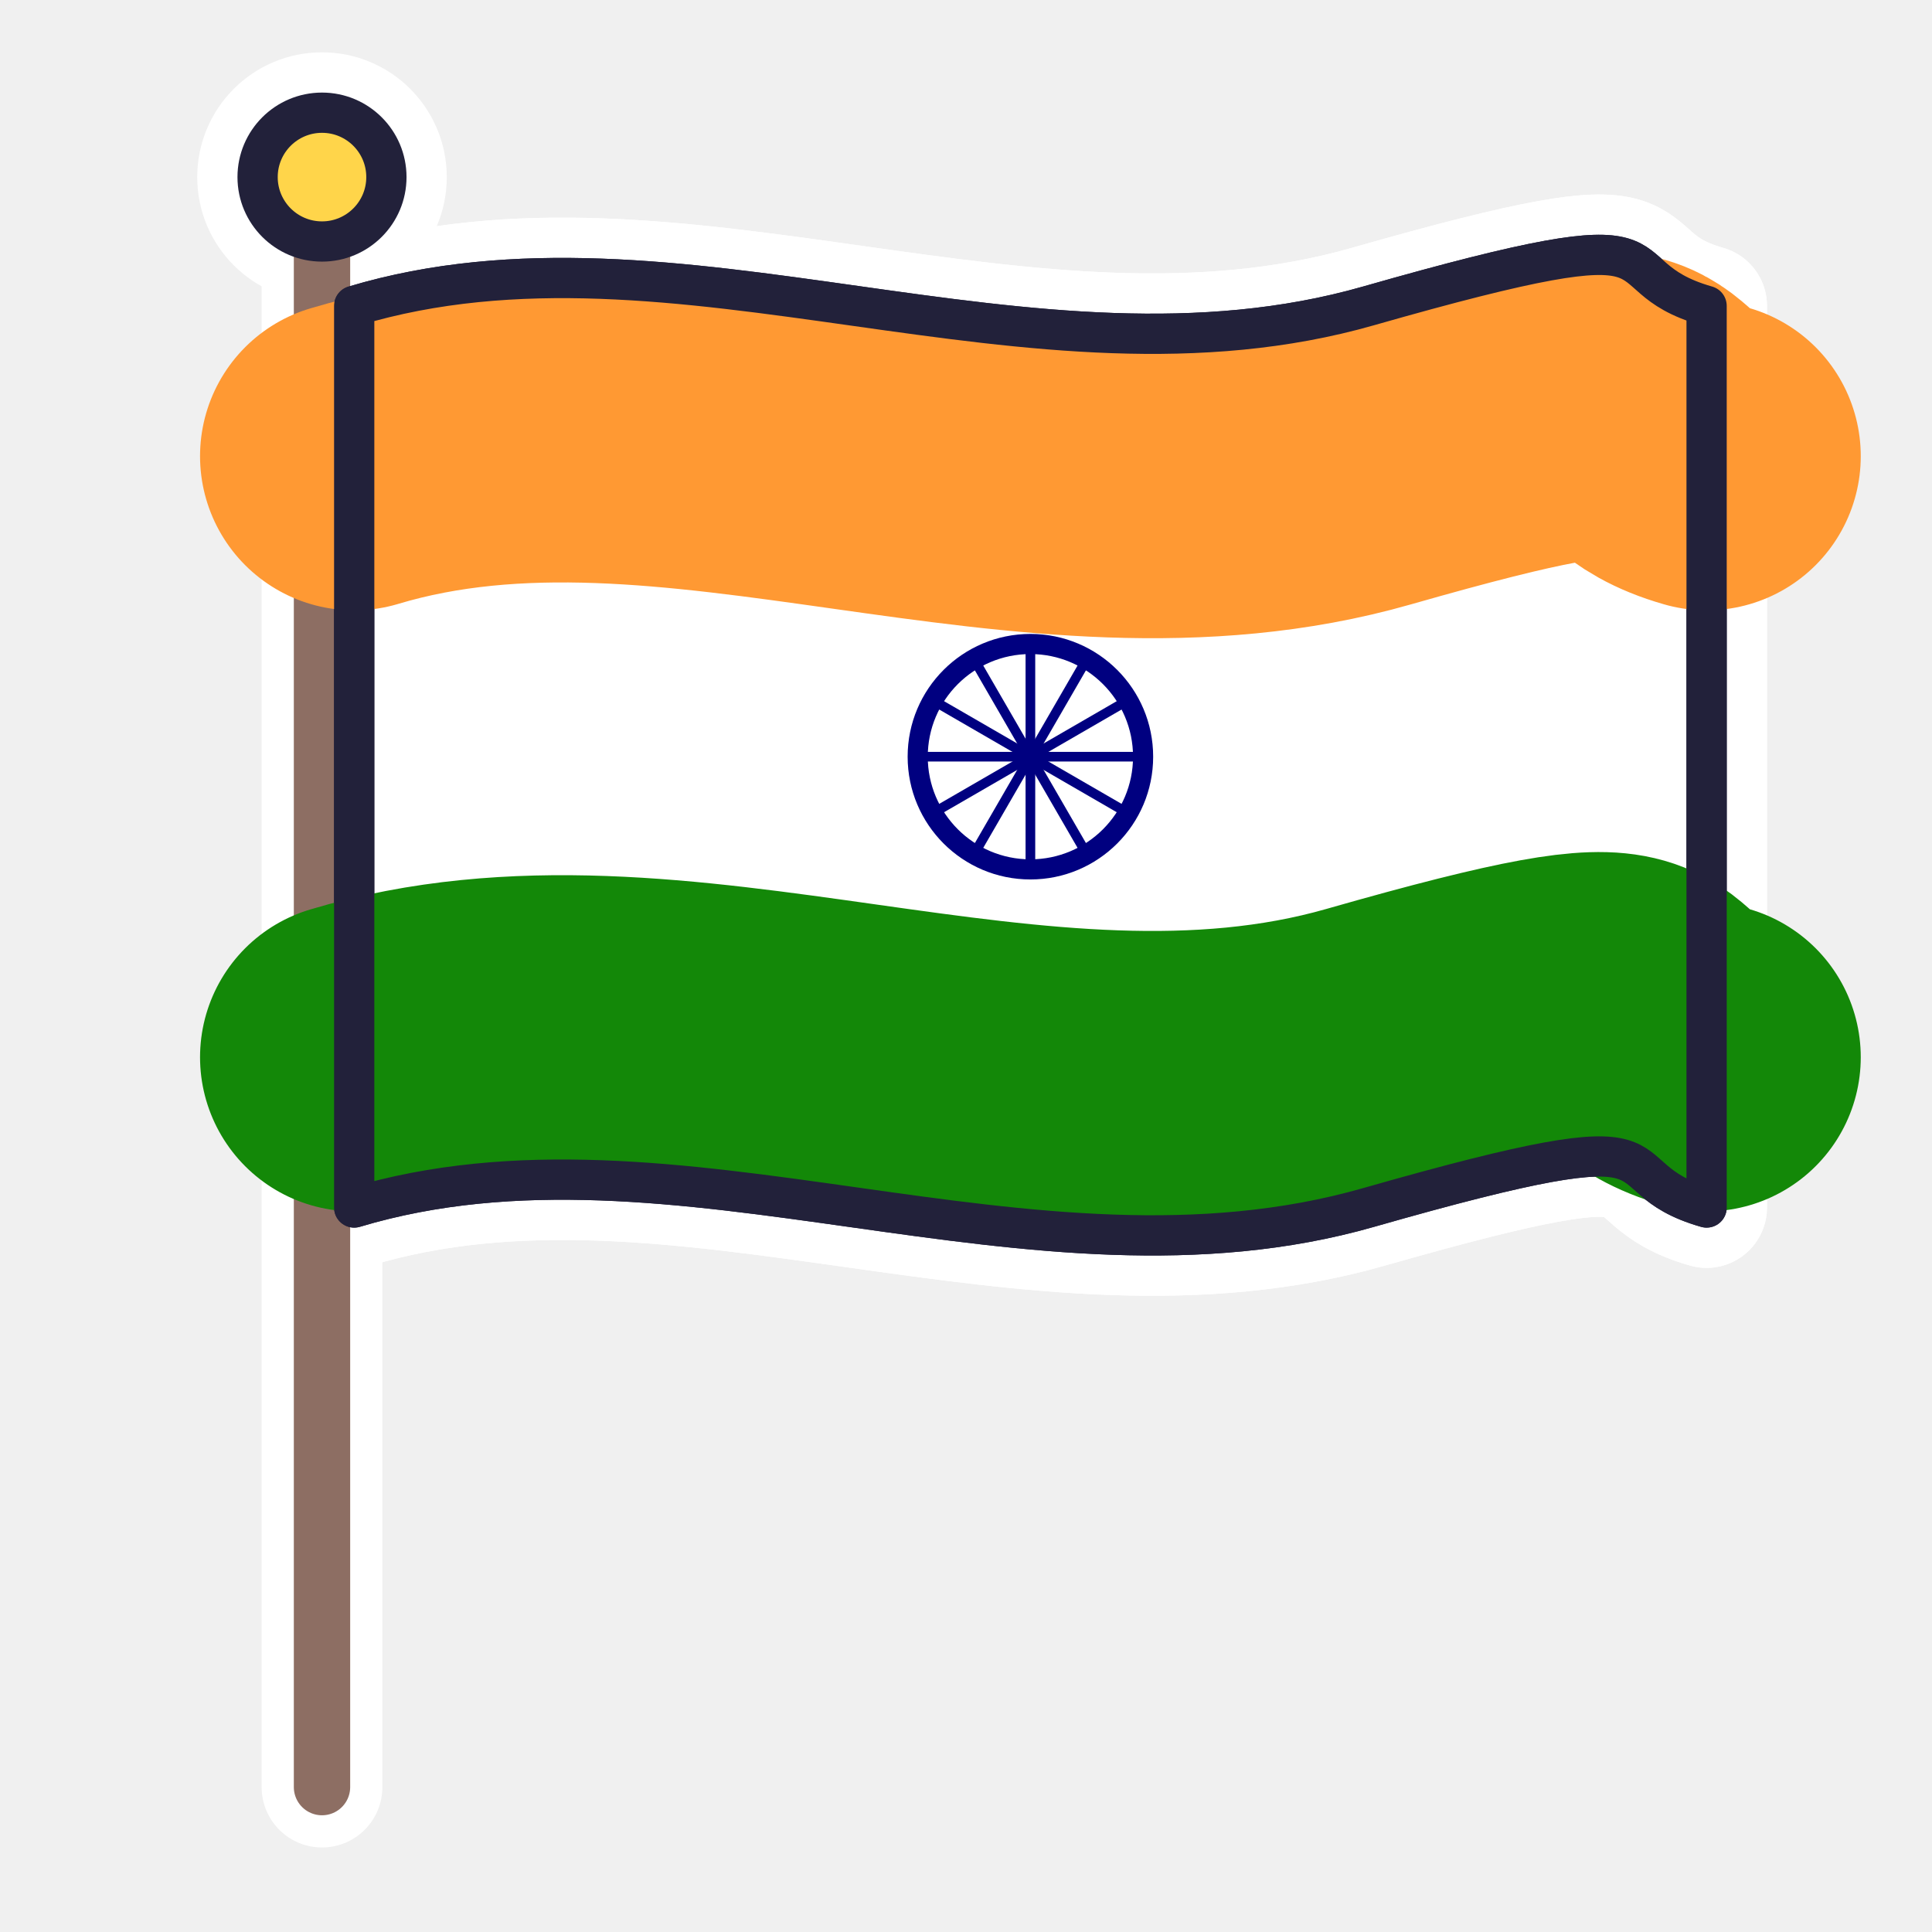
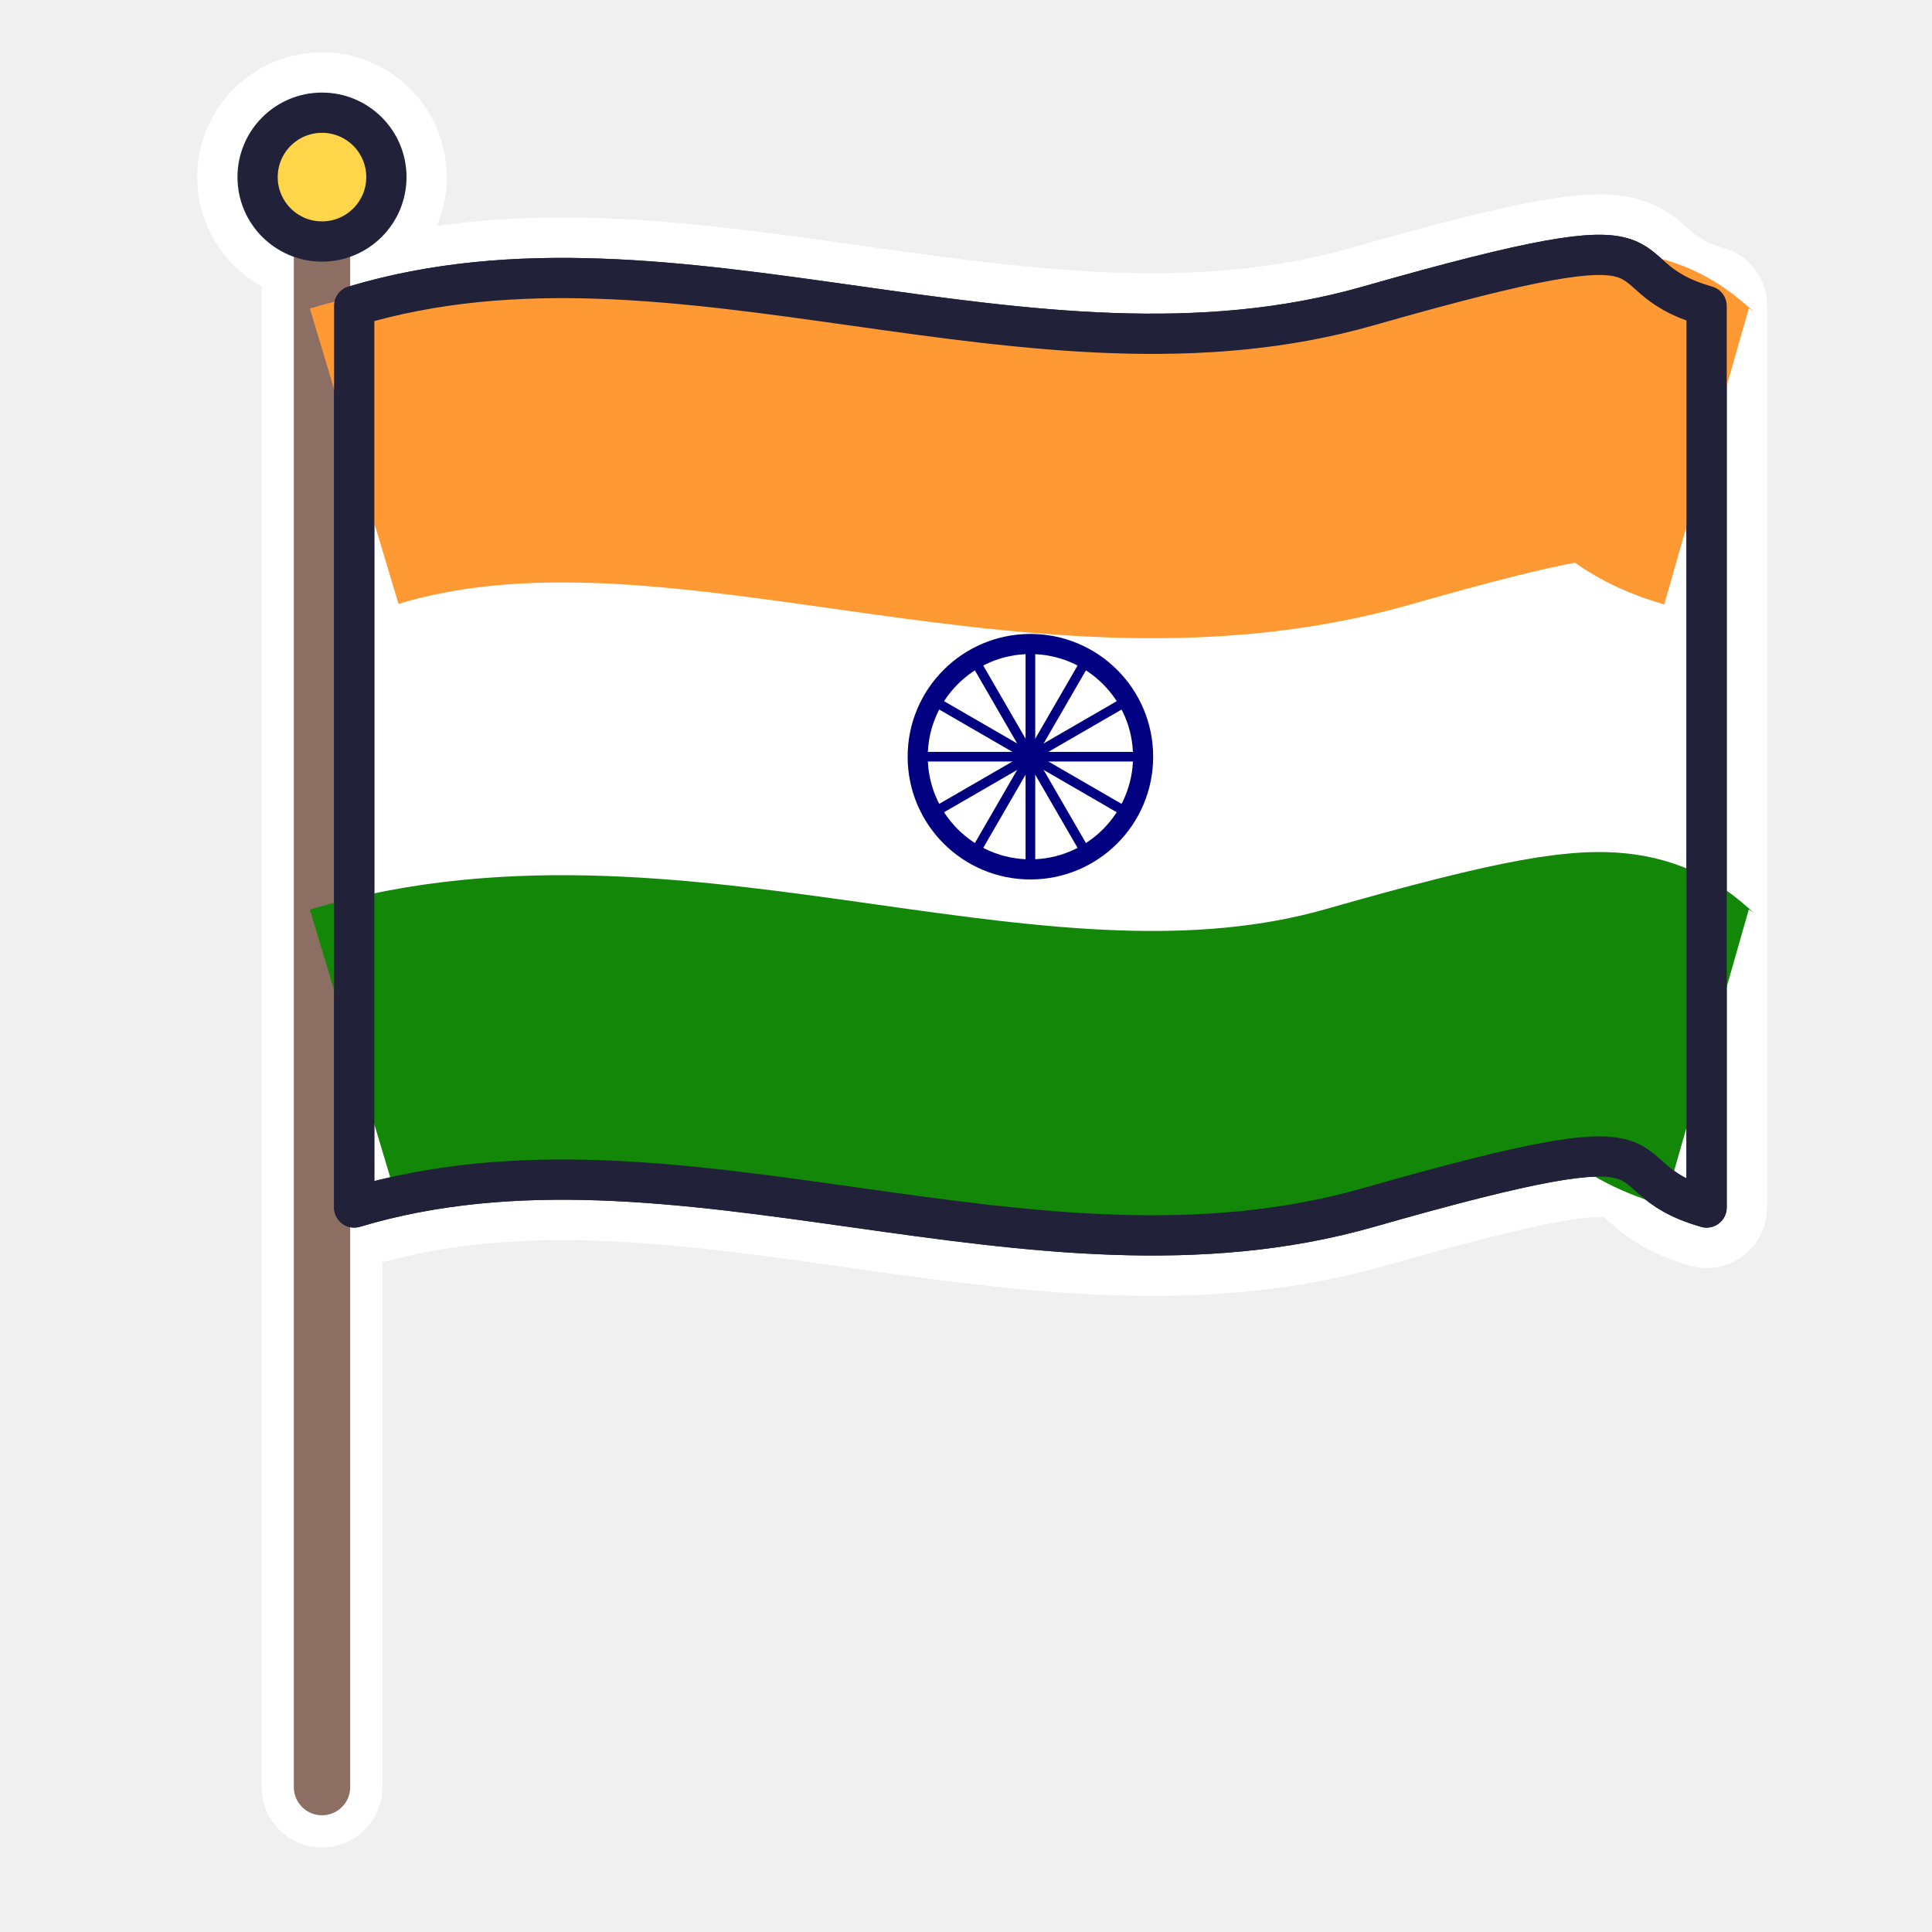
<svg xmlns="http://www.w3.org/2000/svg" viewBox="0 0 240 240" aria-hidden="true">
  <g fill="#fff" stroke="#fff" stroke-width="15" stroke-linejoin="round" stroke-linecap="round">
    <path d="M40 222V24" opacity="1" />
    <circle cx="40" cy="22" r="8" opacity="1" />
    <path d="M44 38c40-12 84 12 126 0s28-4 42 0v112c-14-4 0-12-42 0s-86-12-126 0z" opacity="1" />
-     <path d="M44 56.667c40-12 84 12 126 0s28-4 42 0" opacity="1" />
-     <path d="M44 131.333c40-12 84 12 126 0s28-4 42 0" opacity="1" />
+     <path d="M44 56.667c40-12 84 12 126 0s28-4 42 0" stroke-linecap="butt" opacity="1" />
+     <path d="M44 131.333c40-12 84 12 126 0s28-4 42 0" stroke-linecap="butt" opacity="1" />
    <circle cx="128" cy="94" r="14" opacity="1" />
    <path d="M128 94l14.0 0.0" opacity="1" />
    <path d="M128 94l12.1 7.0" opacity="1" />
    <path d="M128 94l7.0 12.1" opacity="1" />
    <path d="M128 94l0.0 14.0" opacity="1" />
    <path d="M128 94l-7.0 12.1" opacity="1" />
    <path d="M128 94l-12.1 7.0" opacity="1" />
    <path d="M128 94l-14.0 0.0" opacity="1" />
    <path d="M128 94l-12.1 -7.0" opacity="1" />
    <path d="M128 94l-7.0 -12.1" opacity="1" />
    <path d="M128 94l-0.0 -14.0" opacity="1" />
    <path d="M128 94l7.0 -12.1" opacity="1" />
    <path d="M128 94l12.1 -7.0" opacity="1" />
    <path d="M44 38c40-12 84 12 126 0s28-4 42 0v112c-14-4 0-12-42 0s-86-12-126 0z" opacity="1" />
  </g>
  <g stroke="#22213A" stroke-width="5" stroke-linejoin="round" stroke-linecap="round">
    <path d="M40 222V24" fill="none" stroke="#8D6E63" stroke-width="7" />
    <circle cx="40" cy="22" r="8" fill="#FFD54A" />
    <path d="M44 38c40-12 84 12 126 0s28-4 42 0v112c-14-4 0-12-42 0s-86-12-126 0z" fill="#FFFFFF" />
-     <path d="M44 56.667c40-12 84 12 126 0s28-4 42 0" stroke="#FF9933" stroke-width="38.3" fill="none" />
-     <path d="M44 131.333c40-12 84 12 126 0s28-4 42 0" stroke="#138808" stroke-width="38.3" fill="none" />
+     <path d="M44 56.667c40-12 84 12 126 0s28-4 42 0" stroke="#FF9933" stroke-width="38.3" fill="none" stroke-linecap="butt" />
+     <path d="M44 131.333c40-12 84 12 126 0s28-4 42 0" stroke="#138808" stroke-width="38.3" fill="none" stroke-linecap="butt" />
    <circle cx="128" cy="94" r="14" fill="none" stroke="#000080" stroke-width="2.5" />
    <path d="M128 94l14.0 0.0" stroke="#000080" stroke-width="1.2" fill="none" />
    <path d="M128 94l12.1 7.0" stroke="#000080" stroke-width="1.2" fill="none" />
    <path d="M128 94l7.0 12.1" stroke="#000080" stroke-width="1.2" fill="none" />
    <path d="M128 94l0.0 14.0" stroke="#000080" stroke-width="1.2" fill="none" />
    <path d="M128 94l-7.0 12.1" stroke="#000080" stroke-width="1.2" fill="none" />
    <path d="M128 94l-12.1 7.0" stroke="#000080" stroke-width="1.2" fill="none" />
    <path d="M128 94l-14.0 0.0" stroke="#000080" stroke-width="1.2" fill="none" />
    <path d="M128 94l-12.1 -7.0" stroke="#000080" stroke-width="1.2" fill="none" />
    <path d="M128 94l-7.0 -12.1" stroke="#000080" stroke-width="1.2" fill="none" />
    <path d="M128 94l-0.0 -14.0" stroke="#000080" stroke-width="1.2" fill="none" />
    <path d="M128 94l7.0 -12.1" stroke="#000080" stroke-width="1.2" fill="none" />
    <path d="M128 94l12.1 -7.0" stroke="#000080" stroke-width="1.2" fill="none" />
    <path d="M44 38c40-12 84 12 126 0s28-4 42 0v112c-14-4 0-12-42 0s-86-12-126 0z" fill="none" />
  </g>
</svg>
